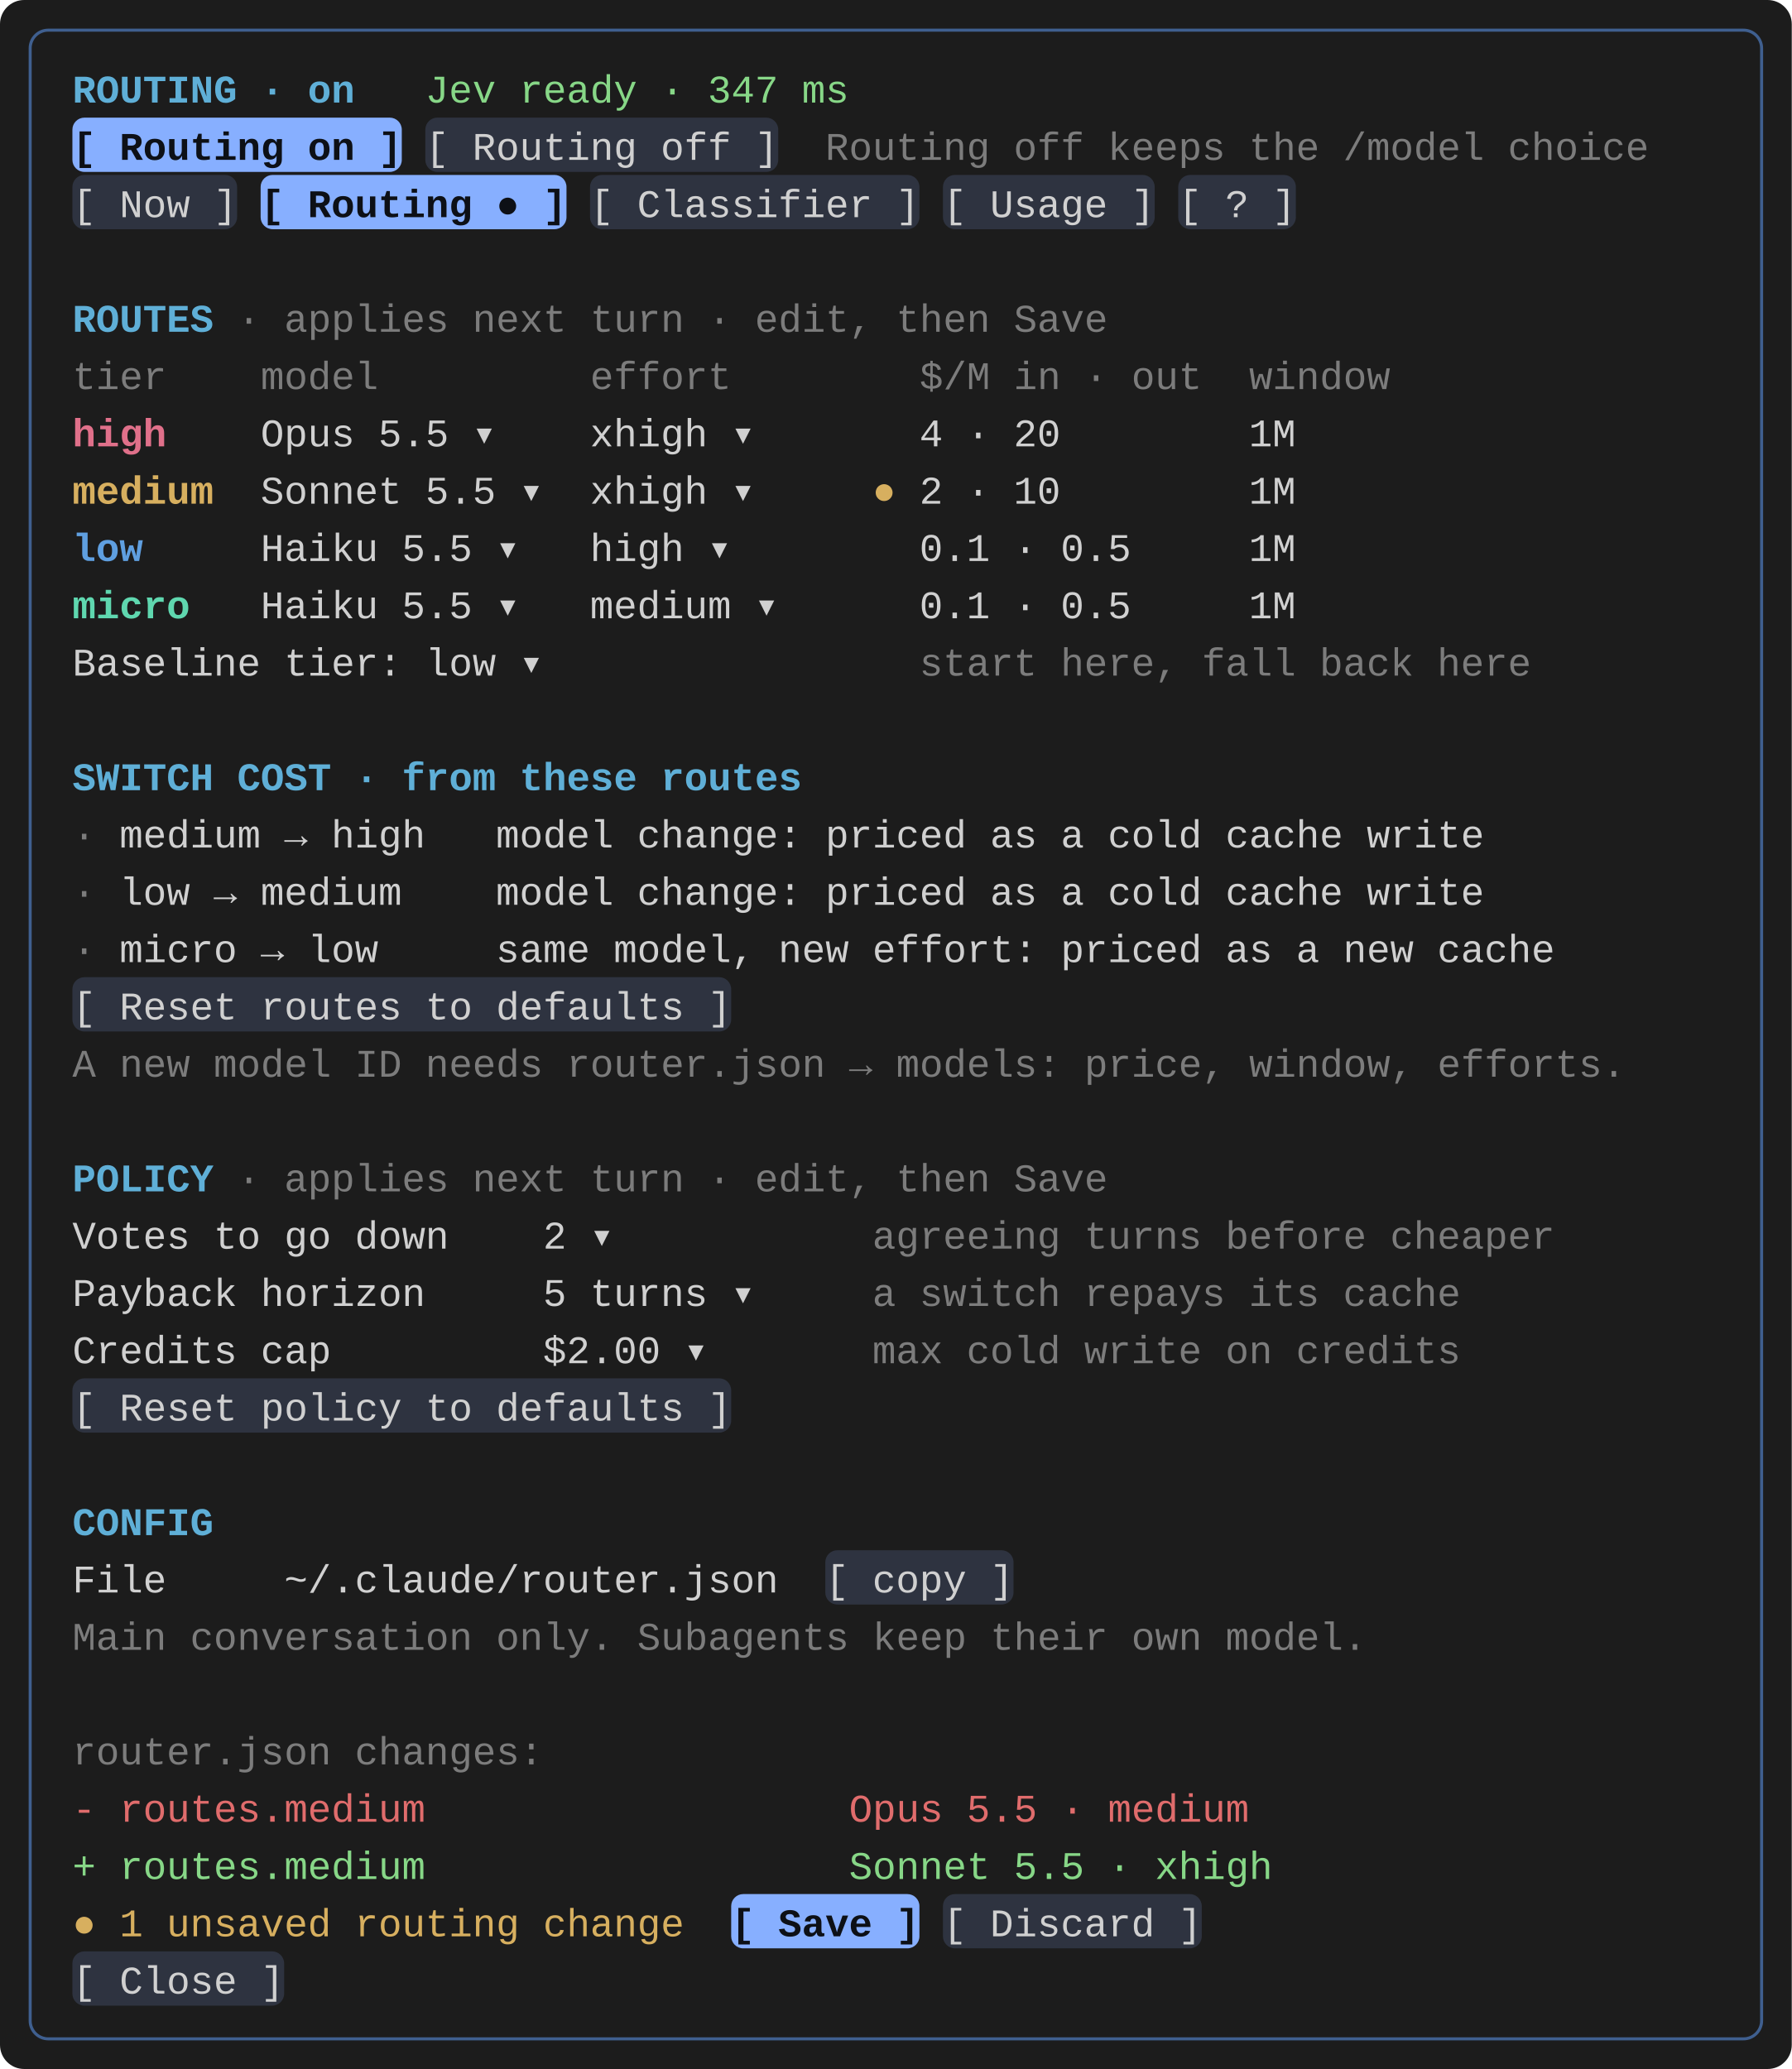
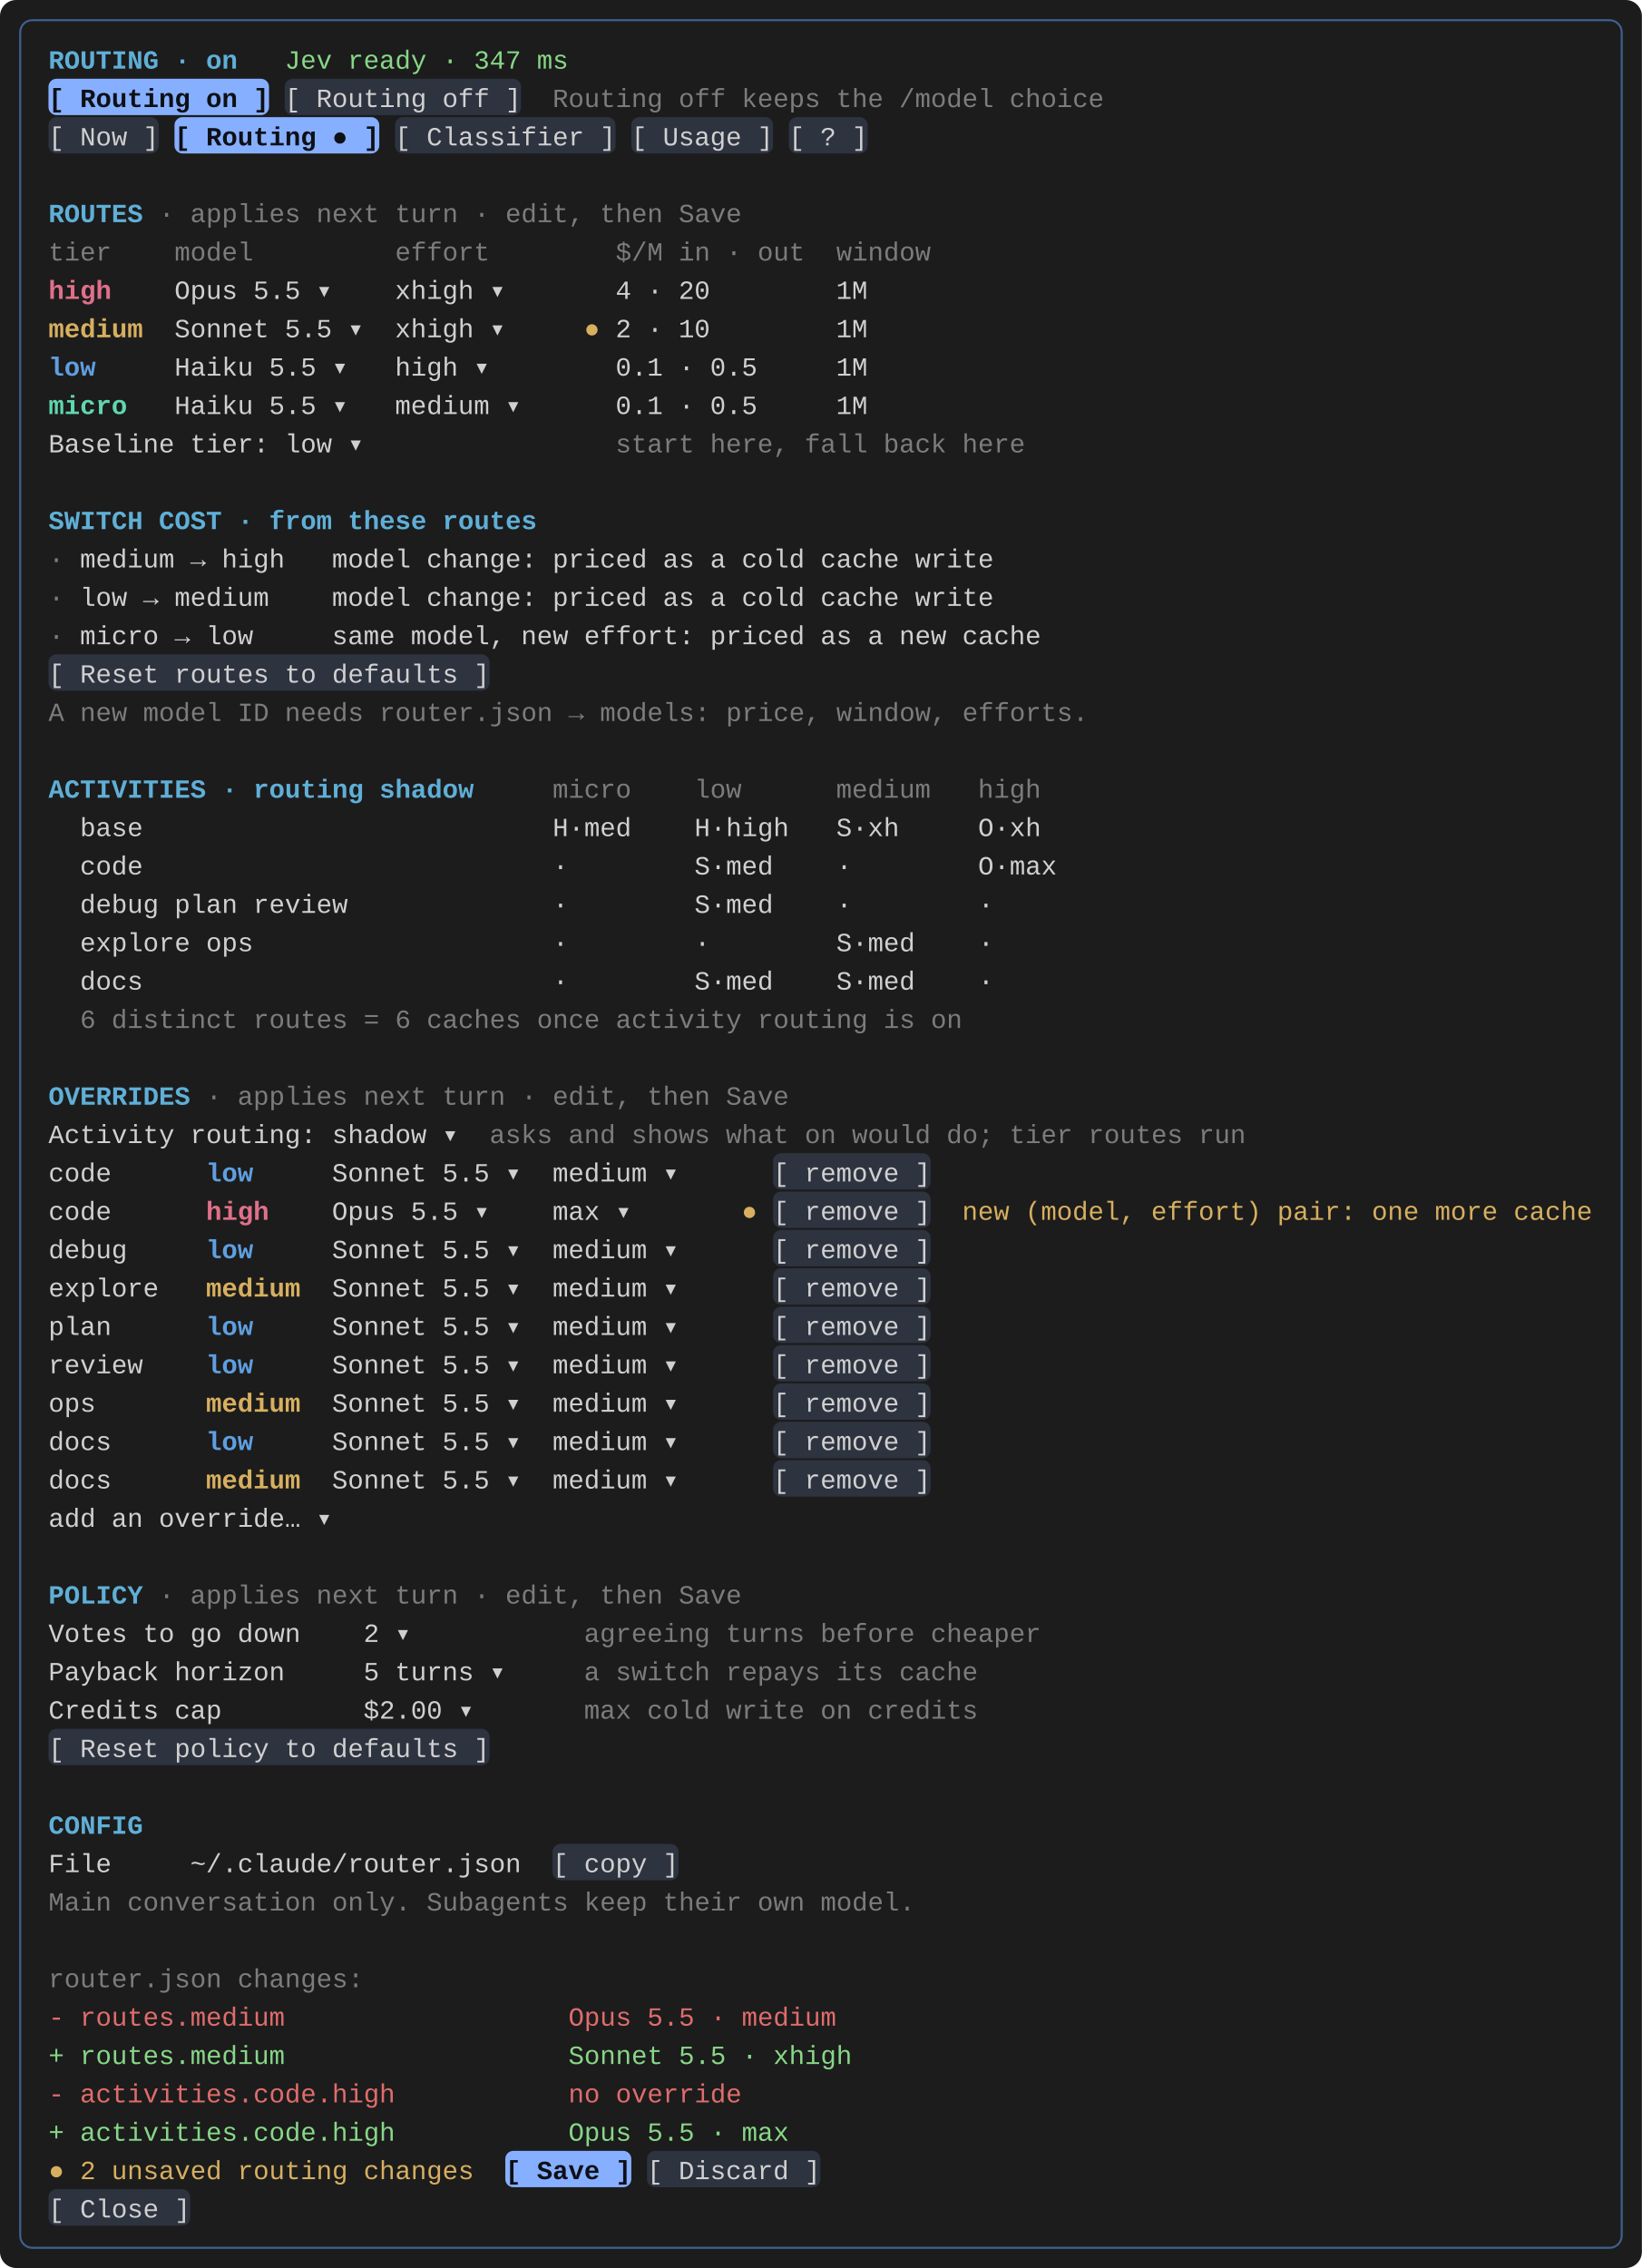
- <svg xmlns="http://www.w3.org/2000/svg" viewBox="0 0 594 686" role="img" aria-labelledby="title desc">
+ <svg xmlns="http://www.w3.org/2000/svg" viewBox="0 0 813 1123" role="img" aria-labelledby="title desc">
  <style>
    text { font-family: ui-monospace, SFMono-Regular, Menlo, Consolas, 'Liberation Mono', monospace; font-size: 13px; }
    .cap { font-family: system-ui, -apple-system, 'Segoe UI', sans-serif; font-size: 12px; fill: #9a988f; }
  </style>
-   <rect width="594" height="686" rx="8" fill="#1c1c1c" />
-   <rect x="10" y="10" width="574" height="666" rx="6" fill="none" stroke="#3f5f8f" />
+   <rect width="813" height="1123" rx="8" fill="#1c1c1c" />
+   <rect x="10" y="10" width="793" height="1103" rx="6" fill="none" stroke="#3f5f8f" />
  <text x="24.0" y="34" fill="#5fafd7" font-weight="700" xml:space="preserve">ROUTING · on</text>
  <text x="141.0" y="34" fill="#87d787" xml:space="preserve">Jev ready · 347 ms</text>
  <rect x="24.0" y="39" width="109.2" height="18" rx="4" fill="#87afff" />
  <text x="24.0" y="53" fill="#0d1016" font-weight="700" xml:space="preserve">[ Routing on ]</text>
  <rect x="141.0" y="39" width="117.0" height="18" rx="4" fill="#2e3340" />
  <text x="141.0" y="53" fill="#d0d0d0" xml:space="preserve">[ Routing off ]</text>
  <text x="258.0" y="53" fill="#7c7c7c" xml:space="preserve">  Routing off keeps the /model choice</text>
  <rect x="24.0" y="58" width="54.6" height="18" rx="4" fill="#2e3340" />
  <text x="24.0" y="72" fill="#d0d0d0" xml:space="preserve">[ Now ]</text>
  <rect x="86.4" y="58" width="101.4" height="18" rx="4" fill="#87afff" />
  <text x="86.4" y="72" fill="#0d1016" font-weight="700" xml:space="preserve">[ Routing ● ]</text>
  <rect x="195.6" y="58" width="109.2" height="18" rx="4" fill="#2e3340" />
  <text x="195.6" y="72" fill="#d0d0d0" xml:space="preserve">[ Classifier ]</text>
  <rect x="312.6" y="58" width="70.2" height="18" rx="4" fill="#2e3340" />
  <text x="312.6" y="72" fill="#d0d0d0" xml:space="preserve">[ Usage ]</text>
  <rect x="390.6" y="58" width="39.0" height="18" rx="4" fill="#2e3340" />
  <text x="390.6" y="72" fill="#d0d0d0" xml:space="preserve">[ ? ]</text>
  <text x="24.0" y="110" fill="#5fafd7" font-weight="700" xml:space="preserve">ROUTES</text>
  <text x="70.8" y="110" fill="#7c7c7c" xml:space="preserve"> · applies next turn · edit, then Save</text>
  <text x="24.0" y="129" fill="#7c7c7c" xml:space="preserve">tier    model         effort        $/M in · out  window</text>
  <text x="24.0" y="148" fill="#e0708a" font-weight="700" xml:space="preserve">high</text>
  <text x="86.4" y="148" fill="#d0d0d0" xml:space="preserve">Opus 5.5 ▾</text>
  <text x="195.6" y="148" fill="#d0d0d0" xml:space="preserve">xhigh ▾</text>
  <text x="304.8" y="148" fill="#d0d0d0" xml:space="preserve">4 · 20</text>
  <text x="414.0" y="148" fill="#d0d0d0" xml:space="preserve">1M</text>
  <text x="24.0" y="167" fill="#d7af5f" font-weight="700" xml:space="preserve">medium</text>
  <text x="86.4" y="167" fill="#d0d0d0" xml:space="preserve">Sonnet 5.5 ▾</text>
  <text x="195.6" y="167" fill="#d0d0d0" xml:space="preserve">xhigh ▾</text>
  <text x="289.2" y="167" fill="#d7af5f" xml:space="preserve">●</text>
  <text x="304.8" y="167" fill="#d0d0d0" xml:space="preserve">2 · 10</text>
  <text x="414.0" y="167" fill="#d0d0d0" xml:space="preserve">1M</text>
  <text x="24.0" y="186" fill="#5f9fe0" font-weight="700" xml:space="preserve">low</text>
  <text x="86.4" y="186" fill="#d0d0d0" xml:space="preserve">Haiku 5.5 ▾</text>
  <text x="195.6" y="186" fill="#d0d0d0" xml:space="preserve">high ▾</text>
  <text x="304.8" y="186" fill="#d0d0d0" xml:space="preserve">0.1 · 0.5</text>
  <text x="414.0" y="186" fill="#d0d0d0" xml:space="preserve">1M</text>
  <text x="24.0" y="205" fill="#5fd7af" font-weight="700" xml:space="preserve">micro</text>
  <text x="86.4" y="205" fill="#d0d0d0" xml:space="preserve">Haiku 5.5 ▾</text>
  <text x="195.6" y="205" fill="#d0d0d0" xml:space="preserve">medium ▾</text>
  <text x="304.8" y="205" fill="#d0d0d0" xml:space="preserve">0.1 · 0.5</text>
  <text x="414.0" y="205" fill="#d0d0d0" xml:space="preserve">1M</text>
  <text x="24.0" y="224" fill="#d0d0d0" xml:space="preserve">Baseline tier: low ▾</text>
  <text x="304.8" y="224" fill="#7c7c7c" xml:space="preserve">start here, fall back here</text>
  <text x="24.0" y="262" fill="#5fafd7" font-weight="700" xml:space="preserve">SWITCH COST · from these routes</text>
  <text x="24.0" y="281" fill="#7c7c7c" xml:space="preserve">· </text>
  <text x="39.6" y="281" fill="#d0d0d0" xml:space="preserve">medium → high   </text>
  <text x="164.4" y="281" fill="#d0d0d0" xml:space="preserve">model change: priced as a cold cache write</text>
  <text x="24.0" y="300" fill="#7c7c7c" xml:space="preserve">· </text>
  <text x="39.6" y="300" fill="#d0d0d0" xml:space="preserve">low → medium    </text>
  <text x="164.4" y="300" fill="#d0d0d0" xml:space="preserve">model change: priced as a cold cache write</text>
  <text x="24.0" y="319" fill="#7c7c7c" xml:space="preserve">· </text>
  <text x="39.6" y="319" fill="#d0d0d0" xml:space="preserve">micro → low     </text>
  <text x="164.4" y="319" fill="#d0d0d0" xml:space="preserve">same model, new effort: priced as a new cache</text>
  <rect x="24.0" y="324" width="218.4" height="18" rx="4" fill="#2e3340" />
  <text x="24.0" y="338" fill="#d0d0d0" xml:space="preserve">[ Reset routes to defaults ]</text>
  <text x="24.0" y="357" fill="#7c7c7c" xml:space="preserve">A new model ID needs router.json → models: price, window, efforts.</text>
-   <text x="24.0" y="395" fill="#5fafd7" font-weight="700" xml:space="preserve">POLICY</text>
-   <text x="70.8" y="395" fill="#7c7c7c" xml:space="preserve"> · applies next turn · edit, then Save</text>
-   <text x="24.0" y="414" fill="#d0d0d0" xml:space="preserve">Votes to go down</text>
-   <text x="180.0" y="414" fill="#d0d0d0" xml:space="preserve">2 ▾</text>
-   <text x="289.2" y="414" fill="#7c7c7c" xml:space="preserve">agreeing turns before cheaper</text>
-   <text x="24.0" y="433" fill="#d0d0d0" xml:space="preserve">Payback horizon</text>
-   <text x="180.0" y="433" fill="#d0d0d0" xml:space="preserve">5 turns ▾</text>
-   <text x="289.2" y="433" fill="#7c7c7c" xml:space="preserve">a switch repays its cache</text>
-   <text x="24.0" y="452" fill="#d0d0d0" xml:space="preserve">Credits cap</text>
-   <text x="180.0" y="452" fill="#d0d0d0" xml:space="preserve">$2.00 ▾</text>
-   <text x="289.2" y="452" fill="#7c7c7c" xml:space="preserve">max cold write on credits</text>
-   <rect x="24.0" y="457" width="218.4" height="18" rx="4" fill="#2e3340" />
-   <text x="24.0" y="471" fill="#d0d0d0" xml:space="preserve">[ Reset policy to defaults ]</text>
-   <text x="24.0" y="509" fill="#5fafd7" font-weight="700" xml:space="preserve">CONFIG</text>
-   <text x="24.0" y="528" fill="#d0d0d0" xml:space="preserve">File     ~/.claude/router.json  </text>
-   <rect x="273.6" y="514" width="62.4" height="18" rx="4" fill="#2e3340" />
-   <text x="273.6" y="528" fill="#d0d0d0" xml:space="preserve">[ copy ]</text>
-   <text x="24.0" y="547" fill="#7c7c7c" xml:space="preserve">Main conversation only. Subagents keep their own model.</text>
-   <text x="24.0" y="585" fill="#7c7c7c" xml:space="preserve">router.json changes:</text>
-   <text x="24.0" y="604" fill="#e06c6c" xml:space="preserve">- routes.medium                  Opus 5.5 · medium</text>
-   <text x="24.0" y="623" fill="#87d787" xml:space="preserve">+ routes.medium                  Sonnet 5.5 · xhigh</text>
-   <text x="24.0" y="642" fill="#d7af5f" xml:space="preserve">● 1 unsaved routing change  </text>
-   <rect x="242.4" y="628" width="62.4" height="18" rx="4" fill="#87afff" />
-   <text x="242.4" y="642" fill="#0d1016" font-weight="700" xml:space="preserve">[ Save ]</text>
-   <rect x="312.6" y="628" width="85.8" height="18" rx="4" fill="#2e3340" />
-   <text x="312.6" y="642" fill="#d0d0d0" xml:space="preserve">[ Discard ]</text>
-   <rect x="24.0" y="647" width="70.2" height="18" rx="4" fill="#2e3340" />
-   <text x="24.0" y="661" fill="#d0d0d0" xml:space="preserve">[ Close ]</text>
+   <text x="24.0" y="395" fill="#5fafd7" font-weight="700" xml:space="preserve">ACTIVITIES · routing shadow</text>
+   <text x="273.6" y="395" fill="#7c7c7c" xml:space="preserve">micro    low      medium   high     </text>
+   <text x="24.0" y="414" fill="#d0d0d0" xml:space="preserve">  base                          H·med    H·high   S·xh     O·xh     </text>
+   <text x="24.0" y="433" fill="#d0d0d0" xml:space="preserve">  code                          ·        S·med    ·        O·max    </text>
+   <text x="24.0" y="452" fill="#d0d0d0" xml:space="preserve">  debug plan review             ·        S·med    ·        ·        </text>
+   <text x="24.0" y="471" fill="#d0d0d0" xml:space="preserve">  explore ops                   ·        ·        S·med    ·        </text>
+   <text x="24.0" y="490" fill="#d0d0d0" xml:space="preserve">  docs                          ·        S·med    S·med    ·        </text>
+   <text x="24.0" y="509" fill="#7c7c7c" xml:space="preserve">  6 distinct routes = 6 caches once activity routing is on</text>
+   <text x="24.0" y="547" fill="#5fafd7" font-weight="700" xml:space="preserve">OVERRIDES</text>
+   <text x="94.2" y="547" fill="#7c7c7c" xml:space="preserve"> · applies next turn · edit, then Save</text>
+   <text x="24.0" y="566" fill="#d0d0d0" xml:space="preserve">Activity routing: shadow ▾</text>
+   <text x="242.4" y="566" fill="#7c7c7c" xml:space="preserve">asks and shows what on would do; tier routes run</text>
+   <text x="24.0" y="585" fill="#d0d0d0" xml:space="preserve">code</text>
+   <text x="102.0" y="585" fill="#5f9fe0" font-weight="700" xml:space="preserve">low</text>
+   <text x="164.4" y="585" fill="#d0d0d0" xml:space="preserve">Sonnet 5.5 ▾</text>
+   <text x="273.6" y="585" fill="#d0d0d0" xml:space="preserve">medium ▾</text>
+   <rect x="382.8" y="571" width="78.0" height="18" rx="4" fill="#2e3340" />
+   <text x="382.8" y="585" fill="#d0d0d0" xml:space="preserve">[ remove ]</text>
+   <text x="24.0" y="604" fill="#d0d0d0" xml:space="preserve">code</text>
+   <text x="102.0" y="604" fill="#e0708a" font-weight="700" xml:space="preserve">high</text>
+   <text x="164.4" y="604" fill="#d0d0d0" xml:space="preserve">Opus 5.5 ▾</text>
+   <text x="273.6" y="604" fill="#d0d0d0" xml:space="preserve">max ▾</text>
+   <text x="367.2" y="604" fill="#d7af5f" xml:space="preserve">●</text>
+   <rect x="382.8" y="590" width="78.0" height="18" rx="4" fill="#2e3340" />
+   <text x="382.8" y="604" fill="#d0d0d0" xml:space="preserve">[ remove ]</text>
+   <text x="460.8" y="604" fill="#d7af5f" xml:space="preserve">  new (model, effort) pair: one more cache</text>
+   <text x="24.0" y="623" fill="#d0d0d0" xml:space="preserve">debug</text>
+   <text x="102.0" y="623" fill="#5f9fe0" font-weight="700" xml:space="preserve">low</text>
+   <text x="164.4" y="623" fill="#d0d0d0" xml:space="preserve">Sonnet 5.5 ▾</text>
+   <text x="273.6" y="623" fill="#d0d0d0" xml:space="preserve">medium ▾</text>
+   <rect x="382.8" y="609" width="78.0" height="18" rx="4" fill="#2e3340" />
+   <text x="382.8" y="623" fill="#d0d0d0" xml:space="preserve">[ remove ]</text>
+   <text x="24.0" y="642" fill="#d0d0d0" xml:space="preserve">explore</text>
+   <text x="102.0" y="642" fill="#d7af5f" font-weight="700" xml:space="preserve">medium</text>
+   <text x="164.4" y="642" fill="#d0d0d0" xml:space="preserve">Sonnet 5.5 ▾</text>
+   <text x="273.6" y="642" fill="#d0d0d0" xml:space="preserve">medium ▾</text>
+   <rect x="382.8" y="628" width="78.0" height="18" rx="4" fill="#2e3340" />
+   <text x="382.8" y="642" fill="#d0d0d0" xml:space="preserve">[ remove ]</text>
+   <text x="24.0" y="661" fill="#d0d0d0" xml:space="preserve">plan</text>
+   <text x="102.0" y="661" fill="#5f9fe0" font-weight="700" xml:space="preserve">low</text>
+   <text x="164.4" y="661" fill="#d0d0d0" xml:space="preserve">Sonnet 5.5 ▾</text>
+   <text x="273.6" y="661" fill="#d0d0d0" xml:space="preserve">medium ▾</text>
+   <rect x="382.8" y="647" width="78.0" height="18" rx="4" fill="#2e3340" />
+   <text x="382.8" y="661" fill="#d0d0d0" xml:space="preserve">[ remove ]</text>
+   <text x="24.0" y="680" fill="#d0d0d0" xml:space="preserve">review</text>
+   <text x="102.0" y="680" fill="#5f9fe0" font-weight="700" xml:space="preserve">low</text>
+   <text x="164.4" y="680" fill="#d0d0d0" xml:space="preserve">Sonnet 5.5 ▾</text>
+   <text x="273.6" y="680" fill="#d0d0d0" xml:space="preserve">medium ▾</text>
+   <rect x="382.8" y="666" width="78.0" height="18" rx="4" fill="#2e3340" />
+   <text x="382.8" y="680" fill="#d0d0d0" xml:space="preserve">[ remove ]</text>
+   <text x="24.0" y="699" fill="#d0d0d0" xml:space="preserve">ops</text>
+   <text x="102.0" y="699" fill="#d7af5f" font-weight="700" xml:space="preserve">medium</text>
+   <text x="164.4" y="699" fill="#d0d0d0" xml:space="preserve">Sonnet 5.5 ▾</text>
+   <text x="273.6" y="699" fill="#d0d0d0" xml:space="preserve">medium ▾</text>
+   <rect x="382.8" y="685" width="78.0" height="18" rx="4" fill="#2e3340" />
+   <text x="382.8" y="699" fill="#d0d0d0" xml:space="preserve">[ remove ]</text>
+   <text x="24.0" y="718" fill="#d0d0d0" xml:space="preserve">docs</text>
+   <text x="102.0" y="718" fill="#5f9fe0" font-weight="700" xml:space="preserve">low</text>
+   <text x="164.4" y="718" fill="#d0d0d0" xml:space="preserve">Sonnet 5.5 ▾</text>
+   <text x="273.6" y="718" fill="#d0d0d0" xml:space="preserve">medium ▾</text>
+   <rect x="382.8" y="704" width="78.0" height="18" rx="4" fill="#2e3340" />
+   <text x="382.8" y="718" fill="#d0d0d0" xml:space="preserve">[ remove ]</text>
+   <text x="24.0" y="737" fill="#d0d0d0" xml:space="preserve">docs</text>
+   <text x="102.0" y="737" fill="#d7af5f" font-weight="700" xml:space="preserve">medium</text>
+   <text x="164.4" y="737" fill="#d0d0d0" xml:space="preserve">Sonnet 5.5 ▾</text>
+   <text x="273.6" y="737" fill="#d0d0d0" xml:space="preserve">medium ▾</text>
+   <rect x="382.8" y="723" width="78.0" height="18" rx="4" fill="#2e3340" />
+   <text x="382.8" y="737" fill="#d0d0d0" xml:space="preserve">[ remove ]</text>
+   <text x="24.0" y="756" fill="#d0d0d0" xml:space="preserve">add an override… ▾</text>
+   <text x="24.0" y="794" fill="#5fafd7" font-weight="700" xml:space="preserve">POLICY</text>
+   <text x="70.8" y="794" fill="#7c7c7c" xml:space="preserve"> · applies next turn · edit, then Save</text>
+   <text x="24.0" y="813" fill="#d0d0d0" xml:space="preserve">Votes to go down</text>
+   <text x="180.0" y="813" fill="#d0d0d0" xml:space="preserve">2 ▾</text>
+   <text x="289.2" y="813" fill="#7c7c7c" xml:space="preserve">agreeing turns before cheaper</text>
+   <text x="24.0" y="832" fill="#d0d0d0" xml:space="preserve">Payback horizon</text>
+   <text x="180.0" y="832" fill="#d0d0d0" xml:space="preserve">5 turns ▾</text>
+   <text x="289.2" y="832" fill="#7c7c7c" xml:space="preserve">a switch repays its cache</text>
+   <text x="24.0" y="851" fill="#d0d0d0" xml:space="preserve">Credits cap</text>
+   <text x="180.0" y="851" fill="#d0d0d0" xml:space="preserve">$2.00 ▾</text>
+   <text x="289.2" y="851" fill="#7c7c7c" xml:space="preserve">max cold write on credits</text>
+   <rect x="24.0" y="856" width="218.4" height="18" rx="4" fill="#2e3340" />
+   <text x="24.0" y="870" fill="#d0d0d0" xml:space="preserve">[ Reset policy to defaults ]</text>
+   <text x="24.0" y="908" fill="#5fafd7" font-weight="700" xml:space="preserve">CONFIG</text>
+   <text x="24.0" y="927" fill="#d0d0d0" xml:space="preserve">File     ~/.claude/router.json  </text>
+   <rect x="273.6" y="913" width="62.4" height="18" rx="4" fill="#2e3340" />
+   <text x="273.6" y="927" fill="#d0d0d0" xml:space="preserve">[ copy ]</text>
+   <text x="24.0" y="946" fill="#7c7c7c" xml:space="preserve">Main conversation only. Subagents keep their own model.</text>
+   <text x="24.0" y="984" fill="#7c7c7c" xml:space="preserve">router.json changes:</text>
+   <text x="24.0" y="1003" fill="#e06c6c" xml:space="preserve">- routes.medium                  Opus 5.5 · medium</text>
+   <text x="24.0" y="1022" fill="#87d787" xml:space="preserve">+ routes.medium                  Sonnet 5.5 · xhigh</text>
+   <text x="24.0" y="1041" fill="#e06c6c" xml:space="preserve">- activities.code.high           no override</text>
+   <text x="24.0" y="1060" fill="#87d787" xml:space="preserve">+ activities.code.high           Opus 5.5 · max</text>
+   <text x="24.0" y="1079" fill="#d7af5f" xml:space="preserve">● 2 unsaved routing changes  </text>
+   <rect x="250.2" y="1065" width="62.4" height="18" rx="4" fill="#87afff" />
+   <text x="250.2" y="1079" fill="#0d1016" font-weight="700" xml:space="preserve">[ Save ]</text>
+   <rect x="320.4" y="1065" width="85.8" height="18" rx="4" fill="#2e3340" />
+   <text x="320.4" y="1079" fill="#d0d0d0" xml:space="preserve">[ Discard ]</text>
+   <rect x="24.0" y="1084" width="70.2" height="18" rx="4" fill="#2e3340" />
+   <text x="24.0" y="1098" fill="#d0d0d0" xml:space="preserve">[ Close ]</text>
</svg>
